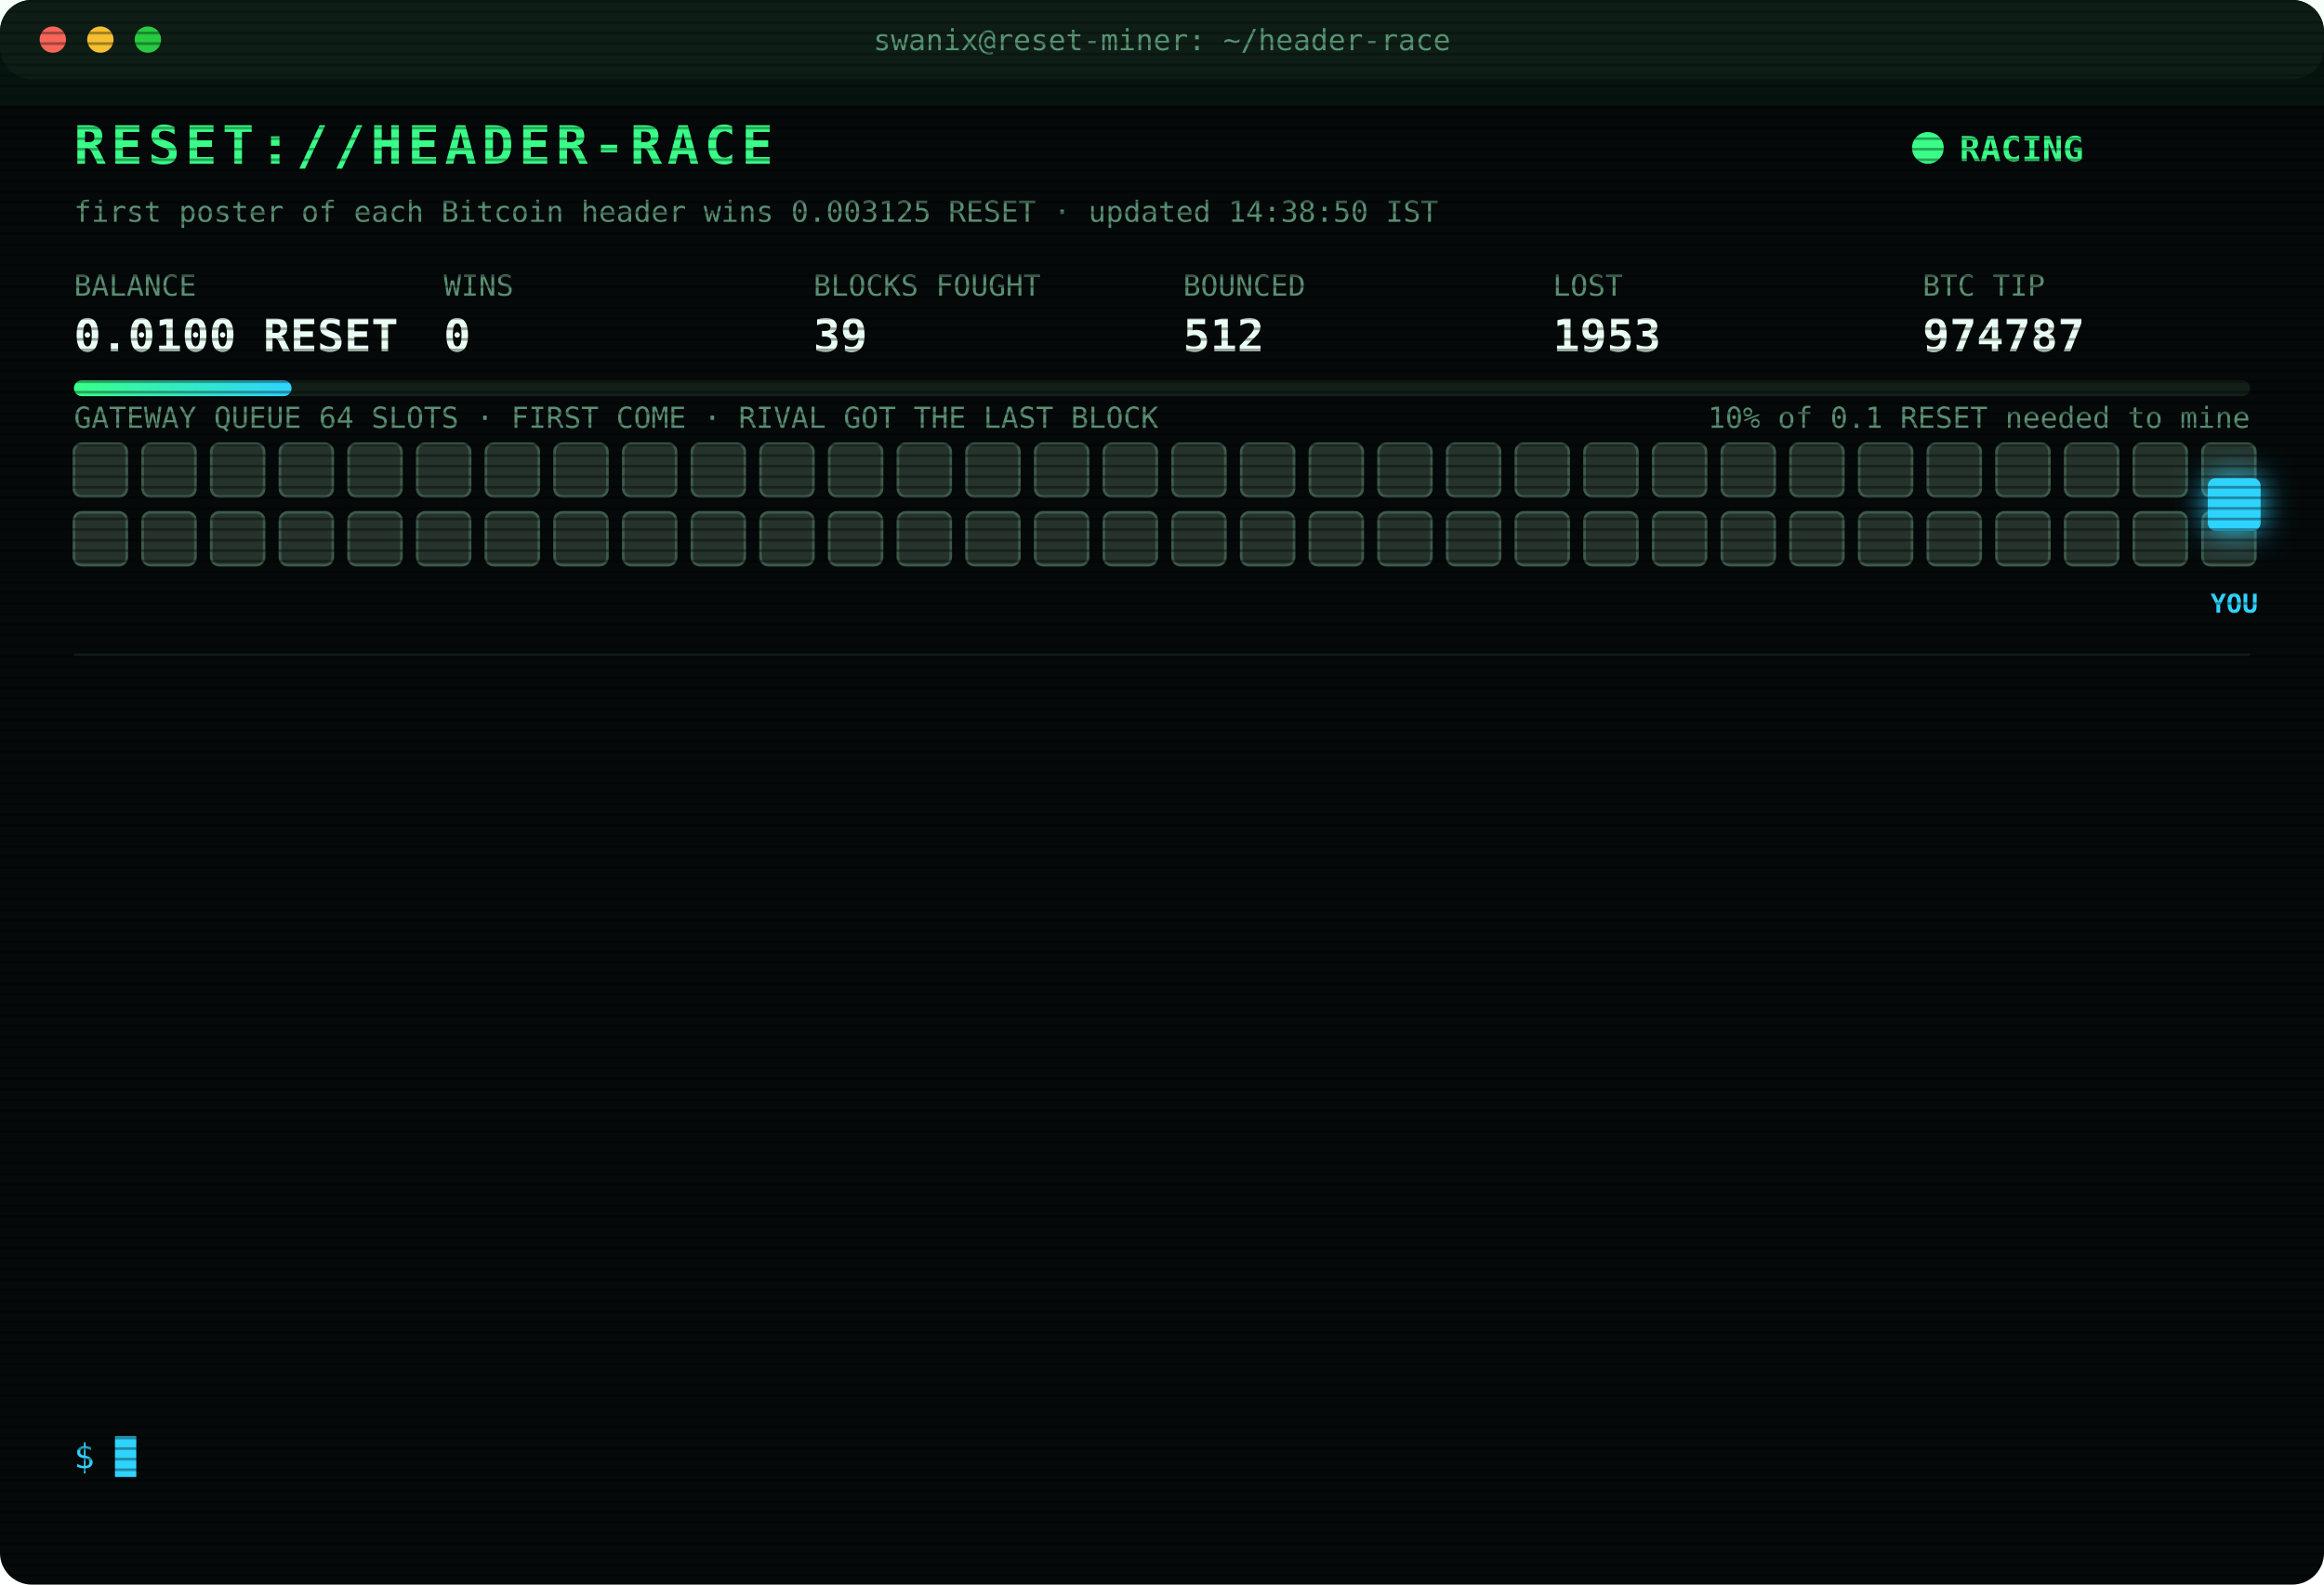
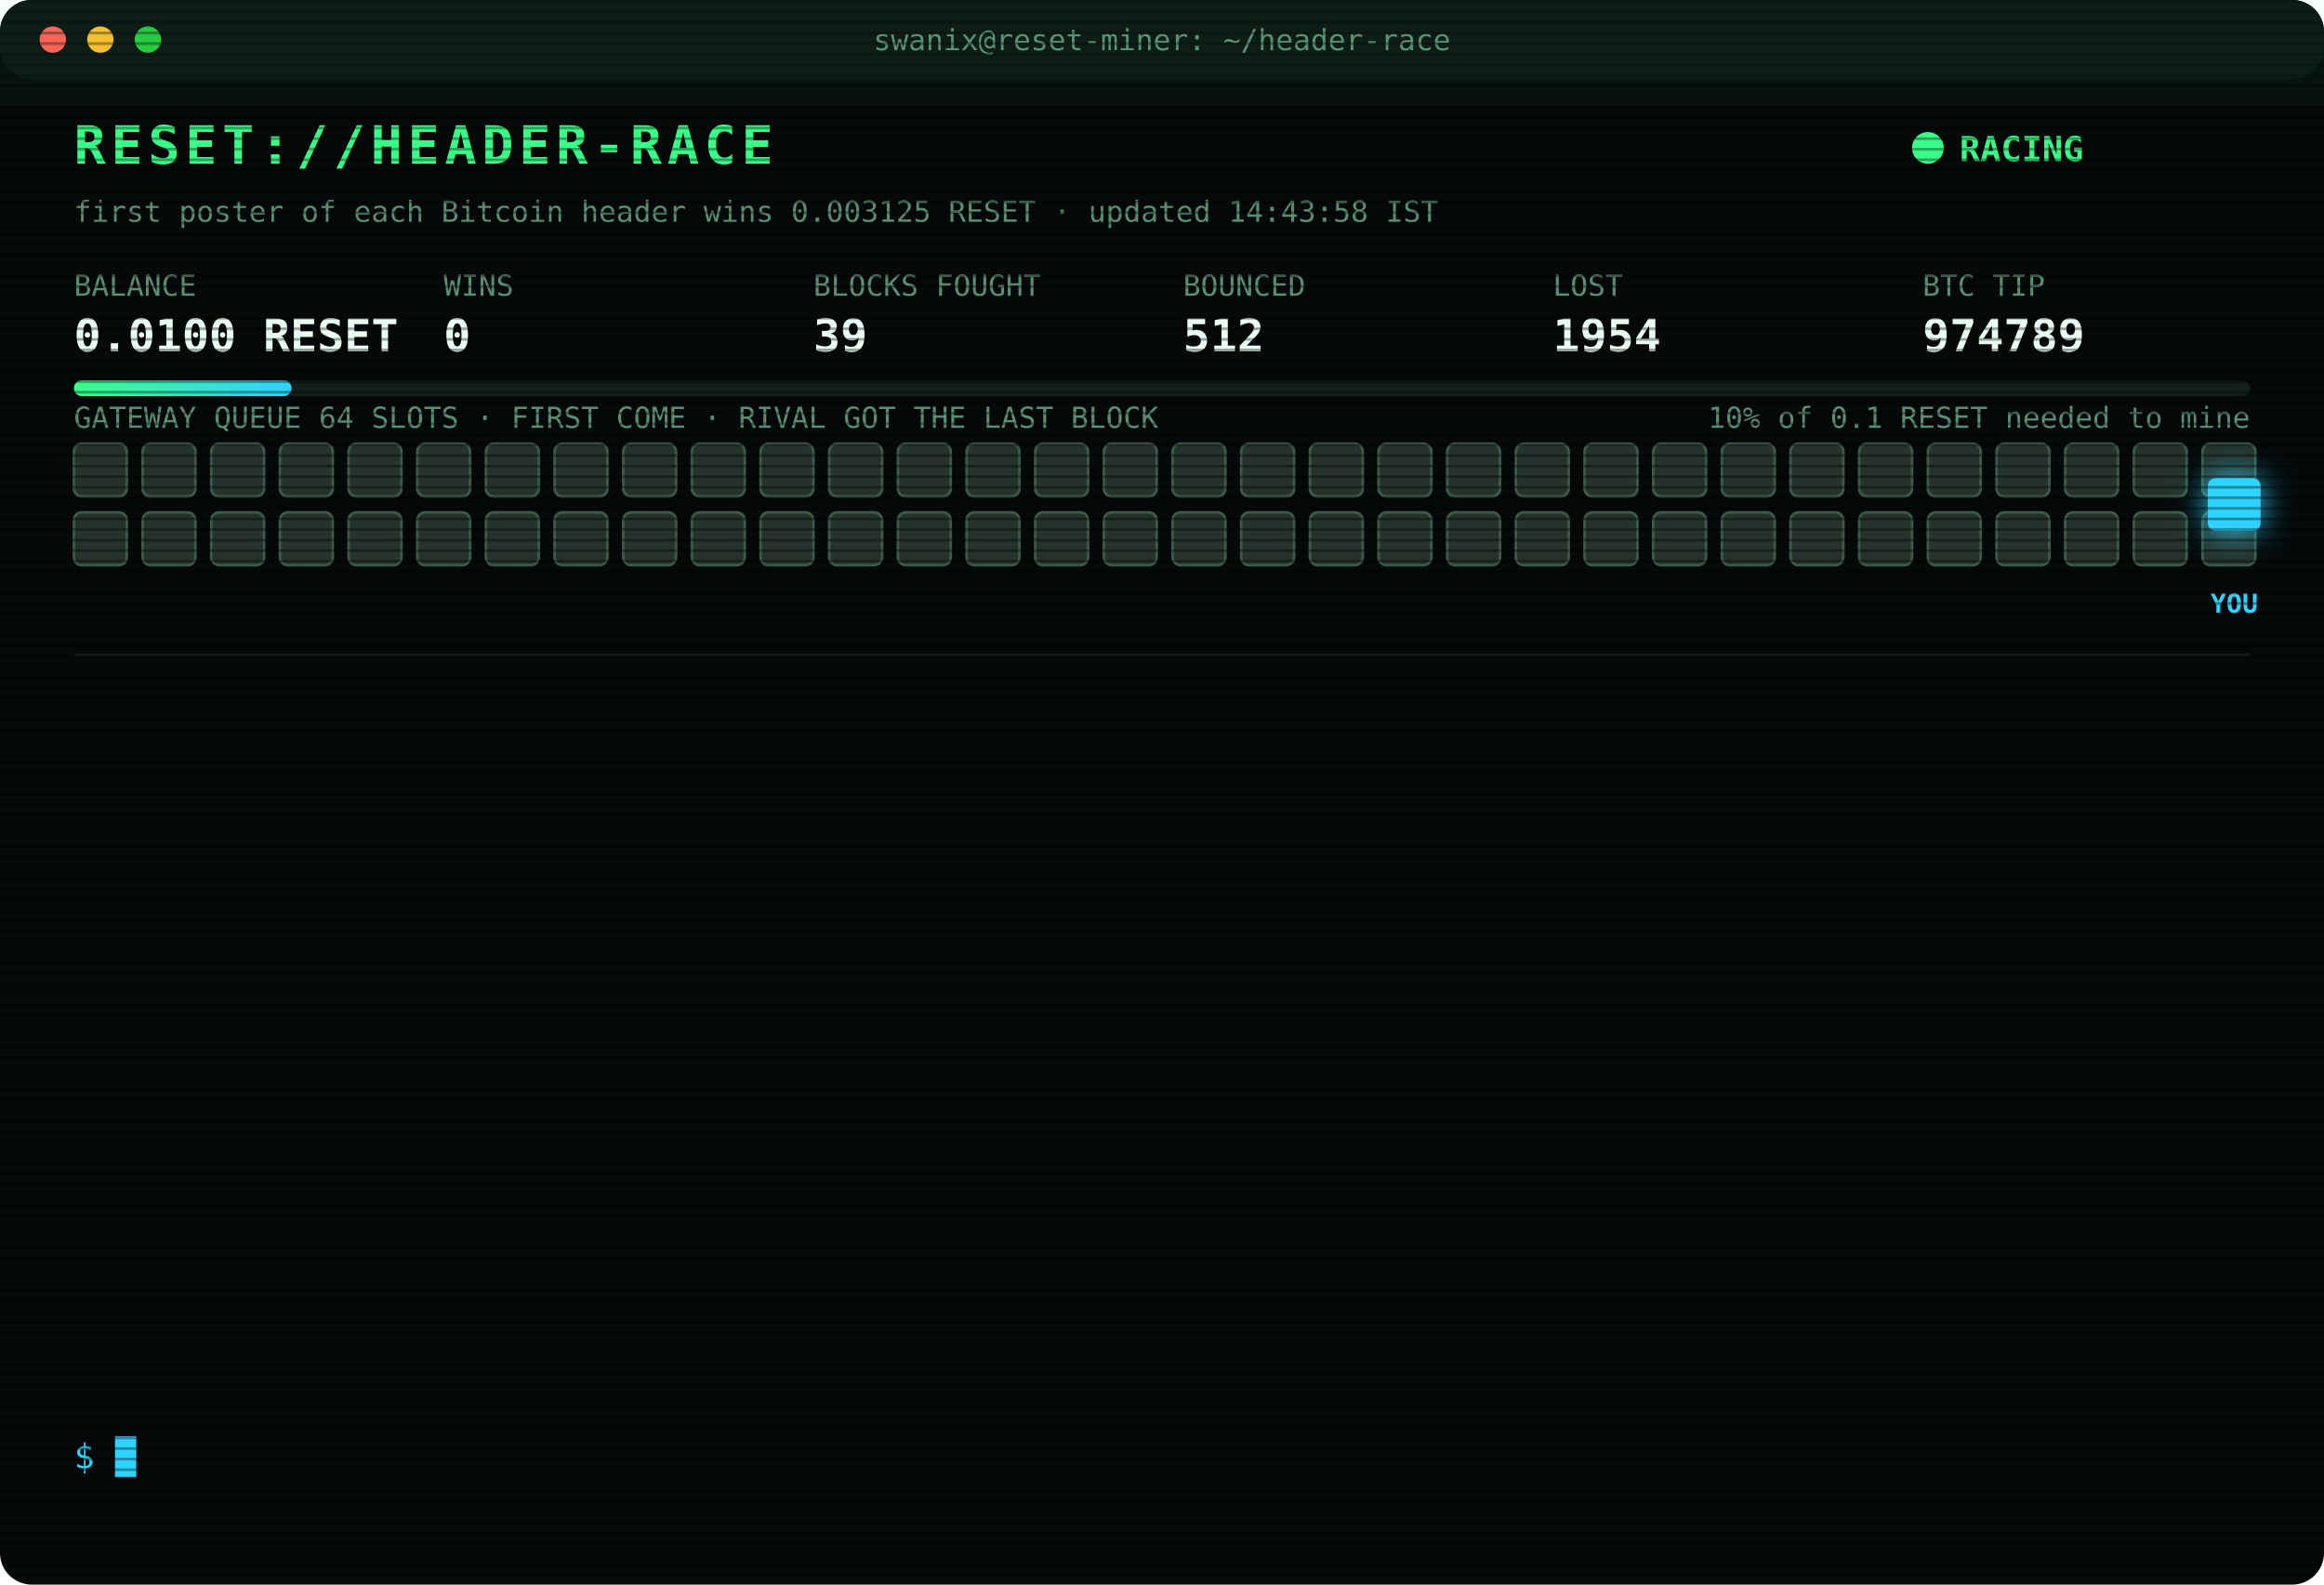
<svg xmlns="http://www.w3.org/2000/svg" width="880" height="600" viewBox="0 0 880 600" font-family="ui-monospace,SFMono-Regular,Menlo,Consolas,monospace">
  <style>
text{font-size:13px;fill:#7CFFB2}
.title{font-size:20px;font-weight:700;fill:#39FF88;letter-spacing:2px;animation:glitch 3s infinite steps(1)}
.sub{fill:#2fd3ff}.k{fill:#5a8f73;font-size:11px}.v{font-size:17px;font-weight:700;fill:#eafff3}
.ts{fill:#3f6b56}.boot{fill:#2fd3ff}.dim{fill:#5a8f73}.bad{fill:#ff4d6d}.warn{fill:#ffd23f}.mag{fill:#ff5cf0}.win{fill:#39FF88;font-weight:700}
.tag{font-size:10px;fill:#2fd3ff;font-weight:700}
.rival{fill:#26332c;stroke:#3c5a49;animation:jam 1.2s infinite alternate}
.idle{fill:#141c18;stroke:#22302a;animation:breathe 4s infinite}
.me{fill:#2fd3ff;filter:drop-shadow(0 0 6px #2fd3ff)}
.hover{animation:nudge 1.1s infinite ease-in-out}.bounce{animation:kick 1.4s infinite}
.ln{opacity:0;animation:in .4s forwards}
.cur{animation:blink 1s infinite steps(1)}
.scan{animation:scan 6s infinite linear}
.led{animation:blink 1.4s infinite}
@keyframes in{from{opacity:0;transform:translateX(-6px)}to{opacity:1;transform:none}}
@keyframes blink{50%{opacity:0}}
@keyframes jam{to{fill:#33463b}}
@keyframes breathe{50%{opacity:.4}}
@keyframes nudge{50%{transform:translateX(-10px)}}
@keyframes kick{0%,100%{transform:none}30%{transform:translateX(-14px)}55%{transform:translateX(10px) translateY(-6px)}}
@keyframes glitch{0%,92%{transform:none}93%{transform:translateX(2px);fill:#ff4d6d}95%{transform:translateX(-2px);fill:#2fd3ff}97%{transform:none}}
@keyframes scan{from{transform:translateY(-40px)}to{transform:translateY(600px)}}
</style>
  <defs>
    <pattern id="sl" width="4" height="4" patternUnits="userSpaceOnUse">
      <rect width="4" height="1" fill="#000" opacity=".35" />
    </pattern>
    <linearGradient id="bar">
      <stop offset="0" stop-color="#39FF88" />
      <stop offset="1" stop-color="#2fd3ff" />
    </linearGradient>
  </defs>
  <rect width="880" height="600" rx="12" fill="#05090a" />
  <rect width="880" height="30" rx="12" fill="#0d1512" />
  <circle cx="20" cy="15" r="5" fill="#ff5f57" />
  <circle cx="38" cy="15" r="5" fill="#febc2e" />
  <circle cx="56" cy="15" r="5" fill="#28c840" />
  <text x="440" y="19" text-anchor="middle" class="k">swanix@reset-miner: ~/header-race</text>
  <text x="28" y="62" class="title">RESET://HEADER-RACE</text>
  <circle class="led" cx="730" cy="56" r="6" fill="#39FF88" />
  <text x="742" y="61" class="win">RACING</text>
-   <text x="28" y="84" class="k">first poster of each Bitcoin header wins 0.003125 RESET · updated 14:38:50 IST</text>
+   <text x="28" y="84" class="k">first poster of each Bitcoin header wins 0.003125 RESET · updated 14:43:58 IST</text>
  <text x="28" y="112" class="k">BALANCE</text>
  <text x="28" y="133" class="v">0.0100 RESET</text>
  <text x="168" y="112" class="k">WINS</text>
  <text x="168" y="133" class="v">0</text>
  <text x="308" y="112" class="k">BLOCKS FOUGHT</text>
  <text x="308" y="133" class="v">39</text>
  <text x="448" y="112" class="k">BOUNCED</text>
  <text x="448" y="133" class="v">512</text>
  <text x="588" y="112" class="k">LOST</text>
-   <text x="588" y="133" class="v">1953</text>
+   <text x="588" y="133" class="v">1954</text>
  <text x="728" y="112" class="k">BTC TIP</text>
-   <text x="728" y="133" class="v">974787</text>
+   <text x="728" y="133" class="v">974789</text>
  <rect x="28" y="144" width="824" height="6" rx="3" fill="#13201a" />
  <rect x="28" y="144" width="82.4" height="6" rx="3" fill="url(#bar)" />
  <text x="852" y="162" text-anchor="end" class="k">10% of 0.1 RESET needed to mine</text>
  <text x="28" y="162" class="k">GATEWAY QUEUE 64 SLOTS · FIRST COME · RIVAL GOT THE LAST BLOCK</text>
  <rect class="rival" x="28" y="168" width="20" height="20" rx="3" style="animation-delay:0.00s" />
  <rect class="rival" x="54" y="168" width="20" height="20" rx="3" style="animation-delay:0.05s" />
  <rect class="rival" x="80" y="168" width="20" height="20" rx="3" style="animation-delay:0.10s" />
  <rect class="rival" x="106" y="168" width="20" height="20" rx="3" style="animation-delay:0.15s" />
  <rect class="rival" x="132" y="168" width="20" height="20" rx="3" style="animation-delay:0.20s" />
  <rect class="rival" x="158" y="168" width="20" height="20" rx="3" style="animation-delay:0.25s" />
  <rect class="rival" x="184" y="168" width="20" height="20" rx="3" style="animation-delay:0.30s" />
  <rect class="rival" x="210" y="168" width="20" height="20" rx="3" style="animation-delay:0.35s" />
  <rect class="rival" x="236" y="168" width="20" height="20" rx="3" style="animation-delay:0.40s" />
  <rect class="rival" x="262" y="168" width="20" height="20" rx="3" style="animation-delay:0.45s" />
  <rect class="rival" x="288" y="168" width="20" height="20" rx="3" style="animation-delay:0.50s" />
  <rect class="rival" x="314" y="168" width="20" height="20" rx="3" style="animation-delay:0.55s" />
  <rect class="rival" x="340" y="168" width="20" height="20" rx="3" style="animation-delay:0.60s" />
  <rect class="rival" x="366" y="168" width="20" height="20" rx="3" style="animation-delay:0.65s" />
  <rect class="rival" x="392" y="168" width="20" height="20" rx="3" style="animation-delay:0.70s" />
  <rect class="rival" x="418" y="168" width="20" height="20" rx="3" style="animation-delay:0.75s" />
  <rect class="rival" x="444" y="168" width="20" height="20" rx="3" style="animation-delay:0.80s" />
  <rect class="rival" x="470" y="168" width="20" height="20" rx="3" style="animation-delay:0.85s" />
  <rect class="rival" x="496" y="168" width="20" height="20" rx="3" style="animation-delay:0.90s" />
  <rect class="rival" x="522" y="168" width="20" height="20" rx="3" style="animation-delay:0.95s" />
  <rect class="rival" x="548" y="168" width="20" height="20" rx="3" style="animation-delay:1.00s" />
  <rect class="rival" x="574" y="168" width="20" height="20" rx="3" style="animation-delay:1.05s" />
  <rect class="rival" x="600" y="168" width="20" height="20" rx="3" style="animation-delay:1.10s" />
  <rect class="rival" x="626" y="168" width="20" height="20" rx="3" style="animation-delay:1.15s" />
  <rect class="rival" x="652" y="168" width="20" height="20" rx="3" style="animation-delay:1.20s" />
  <rect class="rival" x="678" y="168" width="20" height="20" rx="3" style="animation-delay:1.25s" />
  <rect class="rival" x="704" y="168" width="20" height="20" rx="3" style="animation-delay:1.30s" />
  <rect class="rival" x="730" y="168" width="20" height="20" rx="3" style="animation-delay:1.35s" />
  <rect class="rival" x="756" y="168" width="20" height="20" rx="3" style="animation-delay:1.40s" />
  <rect class="rival" x="782" y="168" width="20" height="20" rx="3" style="animation-delay:1.45s" />
  <rect class="rival" x="808" y="168" width="20" height="20" rx="3" style="animation-delay:1.50s" />
  <rect class="rival" x="834" y="168" width="20" height="20" rx="3" style="animation-delay:1.55s" />
  <rect class="rival" x="28" y="194" width="20" height="20" rx="3" style="animation-delay:1.60s" />
  <rect class="rival" x="54" y="194" width="20" height="20" rx="3" style="animation-delay:1.65s" />
  <rect class="rival" x="80" y="194" width="20" height="20" rx="3" style="animation-delay:1.70s" />
  <rect class="rival" x="106" y="194" width="20" height="20" rx="3" style="animation-delay:1.75s" />
  <rect class="rival" x="132" y="194" width="20" height="20" rx="3" style="animation-delay:1.80s" />
  <rect class="rival" x="158" y="194" width="20" height="20" rx="3" style="animation-delay:1.85s" />
  <rect class="rival" x="184" y="194" width="20" height="20" rx="3" style="animation-delay:1.90s" />
  <rect class="rival" x="210" y="194" width="20" height="20" rx="3" style="animation-delay:1.95s" />
  <rect class="rival" x="236" y="194" width="20" height="20" rx="3" style="animation-delay:2.00s" />
  <rect class="rival" x="262" y="194" width="20" height="20" rx="3" style="animation-delay:2.05s" />
  <rect class="rival" x="288" y="194" width="20" height="20" rx="3" style="animation-delay:2.10s" />
  <rect class="rival" x="314" y="194" width="20" height="20" rx="3" style="animation-delay:2.15s" />
  <rect class="rival" x="340" y="194" width="20" height="20" rx="3" style="animation-delay:2.20s" />
  <rect class="rival" x="366" y="194" width="20" height="20" rx="3" style="animation-delay:2.25s" />
  <rect class="rival" x="392" y="194" width="20" height="20" rx="3" style="animation-delay:2.30s" />
  <rect class="rival" x="418" y="194" width="20" height="20" rx="3" style="animation-delay:2.35s" />
  <rect class="rival" x="444" y="194" width="20" height="20" rx="3" style="animation-delay:2.40s" />
  <rect class="rival" x="470" y="194" width="20" height="20" rx="3" style="animation-delay:2.45s" />
  <rect class="rival" x="496" y="194" width="20" height="20" rx="3" style="animation-delay:2.50s" />
  <rect class="rival" x="522" y="194" width="20" height="20" rx="3" style="animation-delay:2.55s" />
  <rect class="rival" x="548" y="194" width="20" height="20" rx="3" style="animation-delay:2.60s" />
  <rect class="rival" x="574" y="194" width="20" height="20" rx="3" style="animation-delay:2.65s" />
  <rect class="rival" x="600" y="194" width="20" height="20" rx="3" style="animation-delay:2.70s" />
  <rect class="rival" x="626" y="194" width="20" height="20" rx="3" style="animation-delay:2.75s" />
  <rect class="rival" x="652" y="194" width="20" height="20" rx="3" style="animation-delay:2.80s" />
  <rect class="rival" x="678" y="194" width="20" height="20" rx="3" style="animation-delay:2.85s" />
  <rect class="rival" x="704" y="194" width="20" height="20" rx="3" style="animation-delay:2.90s" />
  <rect class="rival" x="730" y="194" width="20" height="20" rx="3" style="animation-delay:2.95s" />
  <rect class="rival" x="756" y="194" width="20" height="20" rx="3" style="animation-delay:3.00s" />
  <rect class="rival" x="782" y="194" width="20" height="20" rx="3" style="animation-delay:3.05s" />
  <rect class="rival" x="808" y="194" width="20" height="20" rx="3" style="animation-delay:3.10s" />
  <rect class="rival" x="834" y="194" width="20" height="20" rx="3" style="animation-delay:3.15s" />
  <g class="hover">
    <rect class="me" x="836" y="181" width="20" height="20" rx="3" />
    <text class="tag" x="846" y="232" text-anchor="middle">YOU</text>
  </g>
  <line x1="28" x2="852" y1="248" y2="248" stroke="#13201a" />
  <g class="ln" style="animation-delay:0.40s">
-     <text x="28" y="270" class="ts">12:53:47</text>
-     <text x="104" y="270" class="bad">[LOST] #974776 taken by a rival miner</text>
+     <text x="28" y="270" class="ts">13:14:04</text>
+     <text x="104" y="270" class="bad">[LOST] #974777 taken by a rival miner</text>
  </g>
  <g class="ln" style="animation-delay:0.65s">
-     <text x="28" y="292" class="ts">13:14:04</text>
-     <text x="104" y="292" class="bad">[LOST] #974777 taken by a rival miner</text>
+     <text x="28" y="292" class="ts">13:25:50</text>
+     <text x="104" y="292" class="dim">[STINT END] calls 764 · wins 0</text>
  </g>
  <g class="ln" style="animation-delay:0.90s">
-     <text x="28" y="314" class="ts">13:25:50</text>
-     <text x="104" y="314" class="dim">[STINT END] calls 764 · wins 0</text>
+     <text x="28" y="314" class="ts">13:30:27</text>
+     <text x="104" y="314" class="boot">[BOOT] racer v3 online · 3 feeds · stint 340m</text>
  </g>
  <g class="ln" style="animation-delay:1.15s">
-     <text x="28" y="336" class="ts">13:30:27</text>
-     <text x="104" y="336" class="boot">[BOOT] racer v3 online · 3 feeds · stint 340m</text>
+     <text x="28" y="336" class="ts">13:34:18</text>
+     <text x="104" y="336" class="bad">[LOST] #974779 taken by a rival miner</text>
  </g>
  <g class="ln" style="animation-delay:1.40s">
-     <text x="28" y="358" class="ts">13:34:18</text>
-     <text x="104" y="358" class="bad">[LOST] #974779 taken by a rival miner</text>
+     <text x="28" y="358" class="ts">13:38:32</text>
+     <text x="104" y="358" class="bad">[LOST] #974780 taken by a rival miner</text>
  </g>
  <g class="ln" style="animation-delay:1.65s">
-     <text x="28" y="380" class="ts">13:38:32</text>
-     <text x="104" y="380" class="bad">[LOST] #974780 taken by a rival miner</text>
+     <text x="28" y="380" class="ts">13:42:01</text>
+     <text x="104" y="380" class="bad">[LOST] #974781 taken by a rival miner</text>
  </g>
  <g class="ln" style="animation-delay:1.90s">
-     <text x="28" y="402" class="ts">13:42:01</text>
-     <text x="104" y="402" class="bad">[LOST] #974781 taken by a rival miner</text>
+     <text x="28" y="402" class="ts">14:08:49</text>
+     <text x="104" y="402" class="bad">[LOST] #974782 taken by a rival miner</text>
  </g>
  <g class="ln" style="animation-delay:2.15s">
-     <text x="28" y="424" class="ts">14:08:49</text>
-     <text x="104" y="424" class="bad">[LOST] #974782 taken by a rival miner</text>
+     <text x="28" y="424" class="ts">14:09:07</text>
+     <text x="104" y="424" class="bad">[LOST] #974783 taken by a rival miner</text>
  </g>
  <g class="ln" style="animation-delay:2.40s">
-     <text x="28" y="446" class="ts">14:09:07</text>
-     <text x="104" y="446" class="bad">[LOST] #974783 taken by a rival miner</text>
+     <text x="28" y="446" class="ts">14:25:13</text>
+     <text x="104" y="446" class="bad">[LOST] #974784 taken by a rival miner</text>
  </g>
  <g class="ln" style="animation-delay:2.65s">
-     <text x="28" y="468" class="ts">14:25:13</text>
-     <text x="104" y="468" class="bad">[LOST] #974784 taken by a rival miner</text>
+     <text x="28" y="468" class="ts">14:30:42</text>
+     <text x="104" y="468" class="bad">[LOST] #974785 taken by a rival miner</text>
  </g>
  <g class="ln" style="animation-delay:2.90s">
-     <text x="28" y="490" class="ts">14:30:42</text>
-     <text x="104" y="490" class="bad">[LOST] #974785 taken by a rival miner</text>
+     <text x="28" y="490" class="ts">14:31:29</text>
+     <text x="104" y="490" class="bad">[LOST] #974786 taken by a rival miner</text>
  </g>
  <g class="ln" style="animation-delay:3.15s">
-     <text x="28" y="512" class="ts">14:31:29</text>
-     <text x="104" y="512" class="bad">[LOST] #974786 taken by a rival miner</text>
+     <text x="28" y="512" class="ts">14:38:50</text>
+     <text x="104" y="512" class="bad">[LOST] #974787 taken by a rival miner</text>
  </g>
  <g class="ln" style="animation-delay:3.40s">
-     <text x="28" y="534" class="ts">14:38:50</text>
-     <text x="104" y="534" class="bad">[LOST] #974787 taken by a rival miner</text>
+     <text x="28" y="534" class="ts">14:43:58</text>
+     <text x="104" y="534" class="bad">[LOST] #974789 taken by a rival miner</text>
  </g>
  <text x="28" y="556" class="sub">$ <tspan class="cur">█</tspan>
  </text>
  <rect width="880" height="600" rx="12" fill="url(#sl)" pointer-events="none" />
  <rect class="scan" width="880" height="40" fill="#39FF88" opacity=".04" />
</svg>
